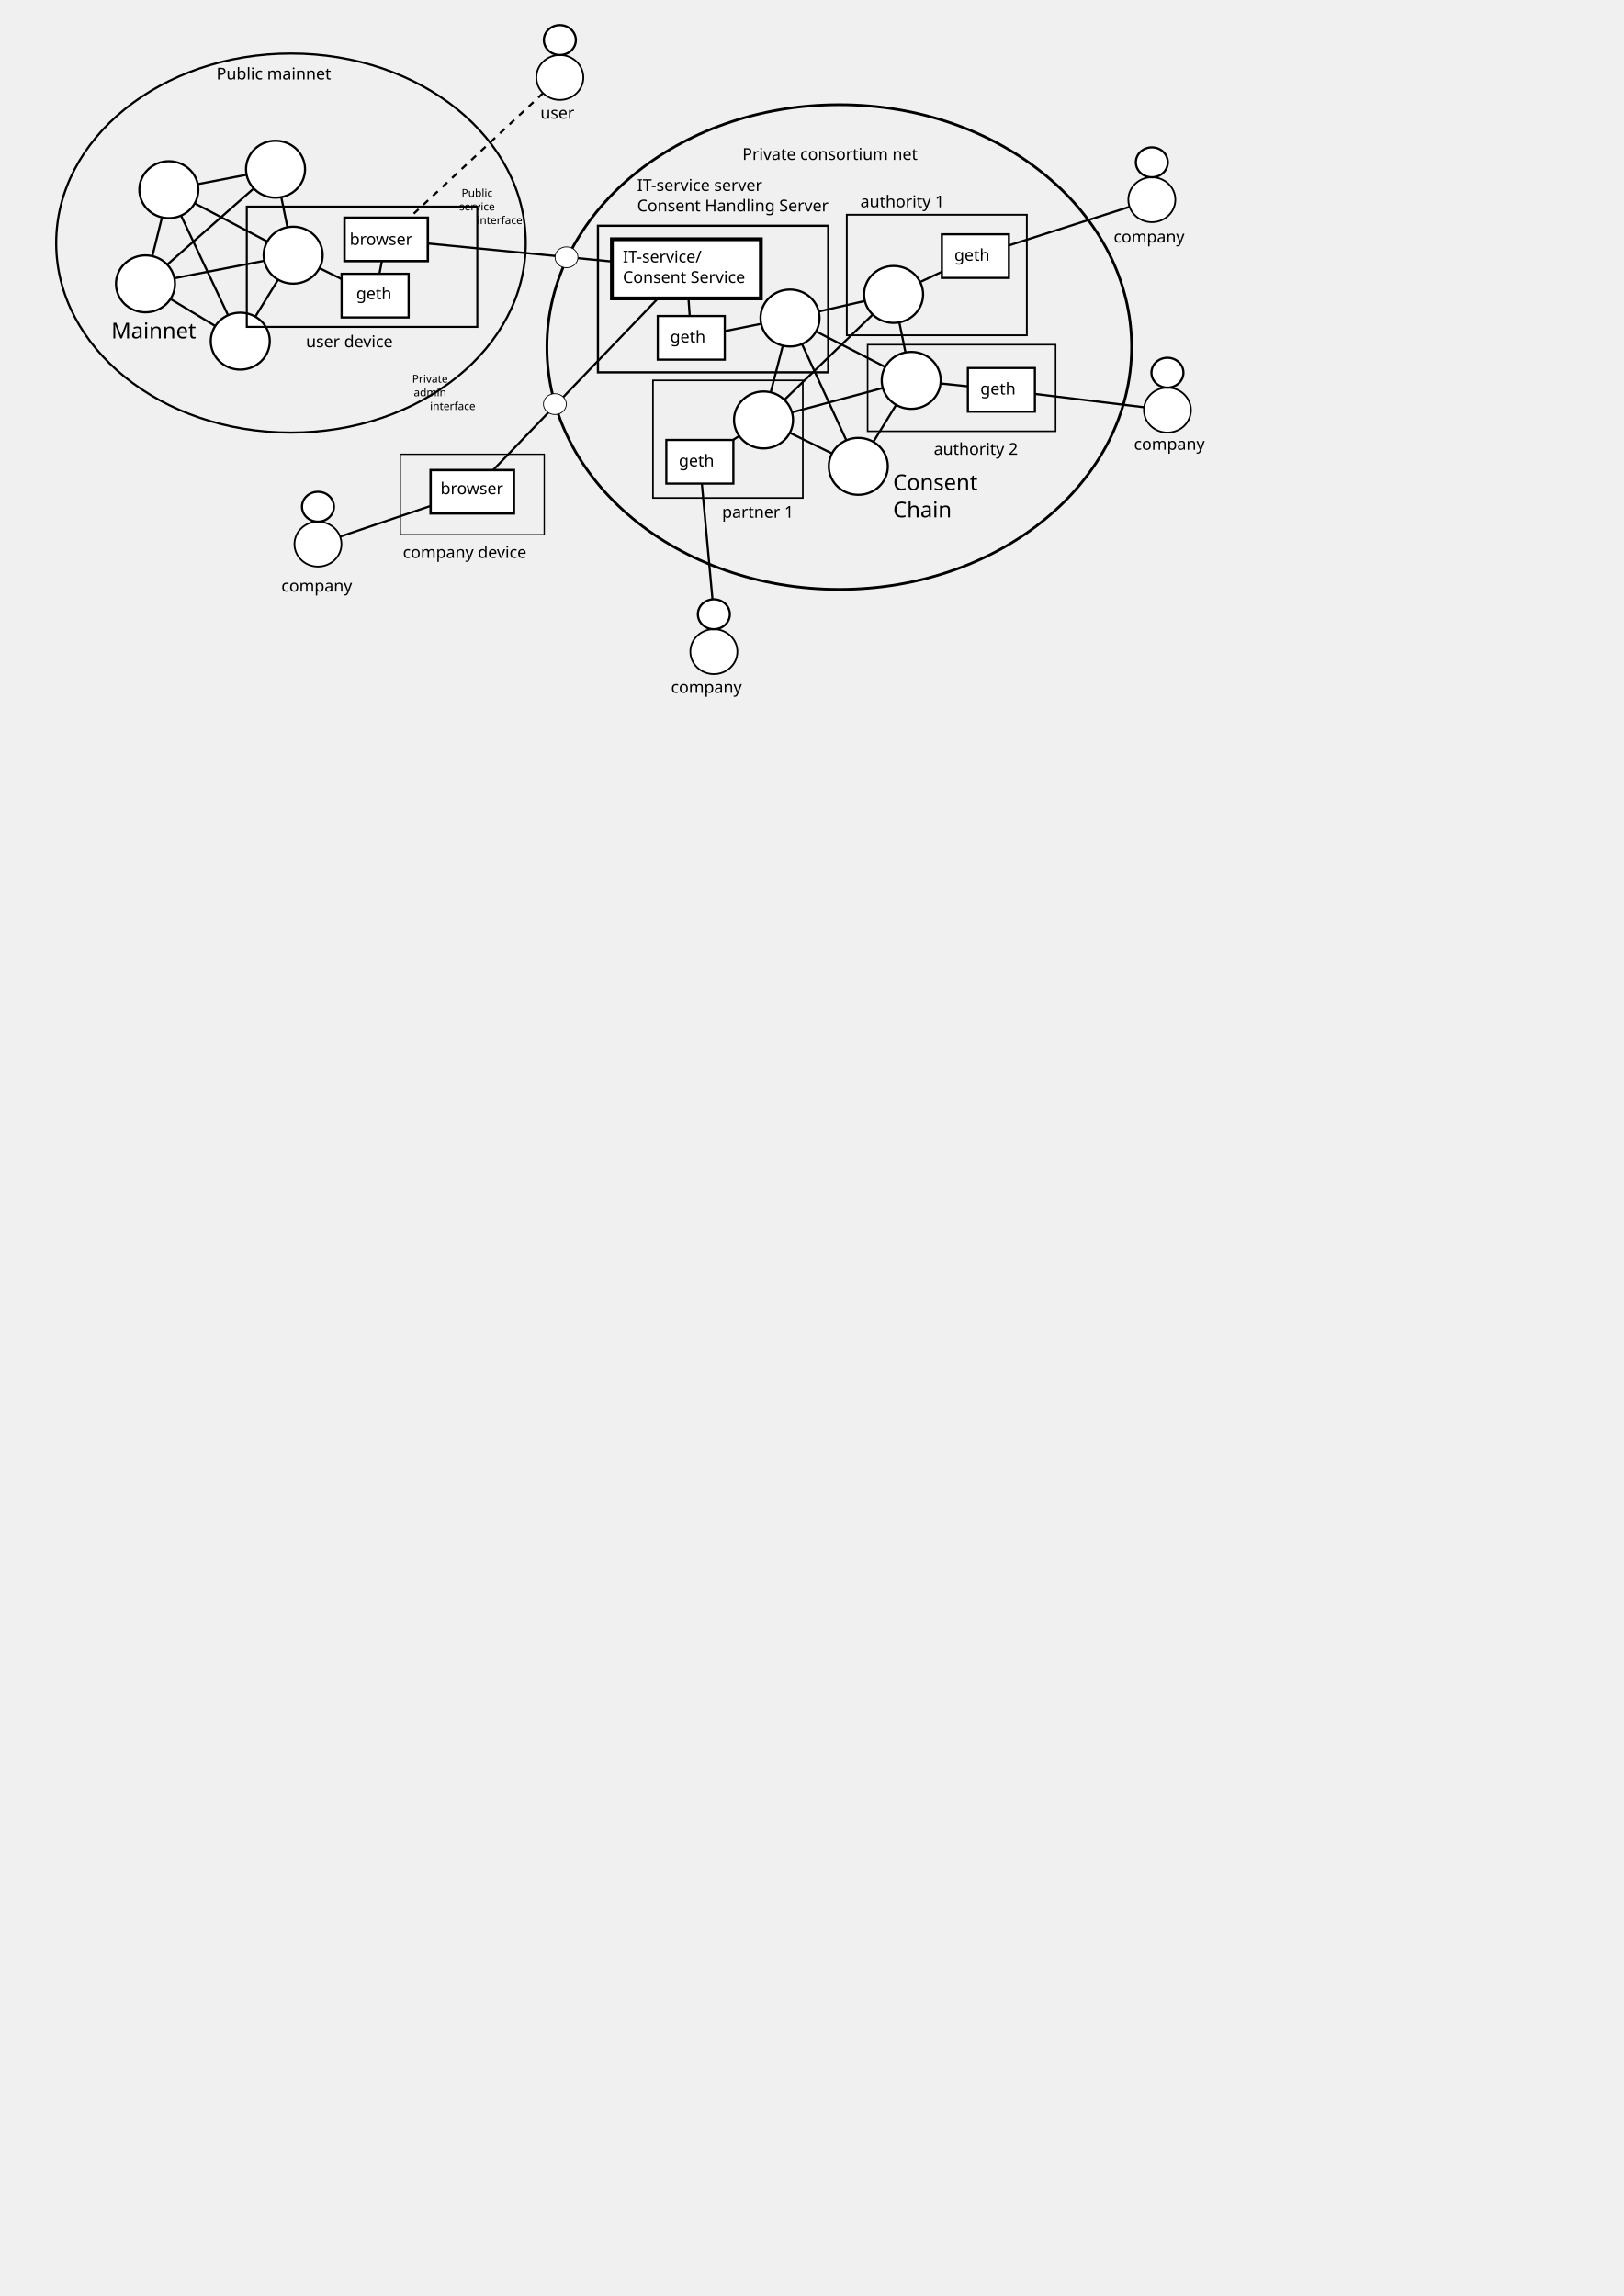
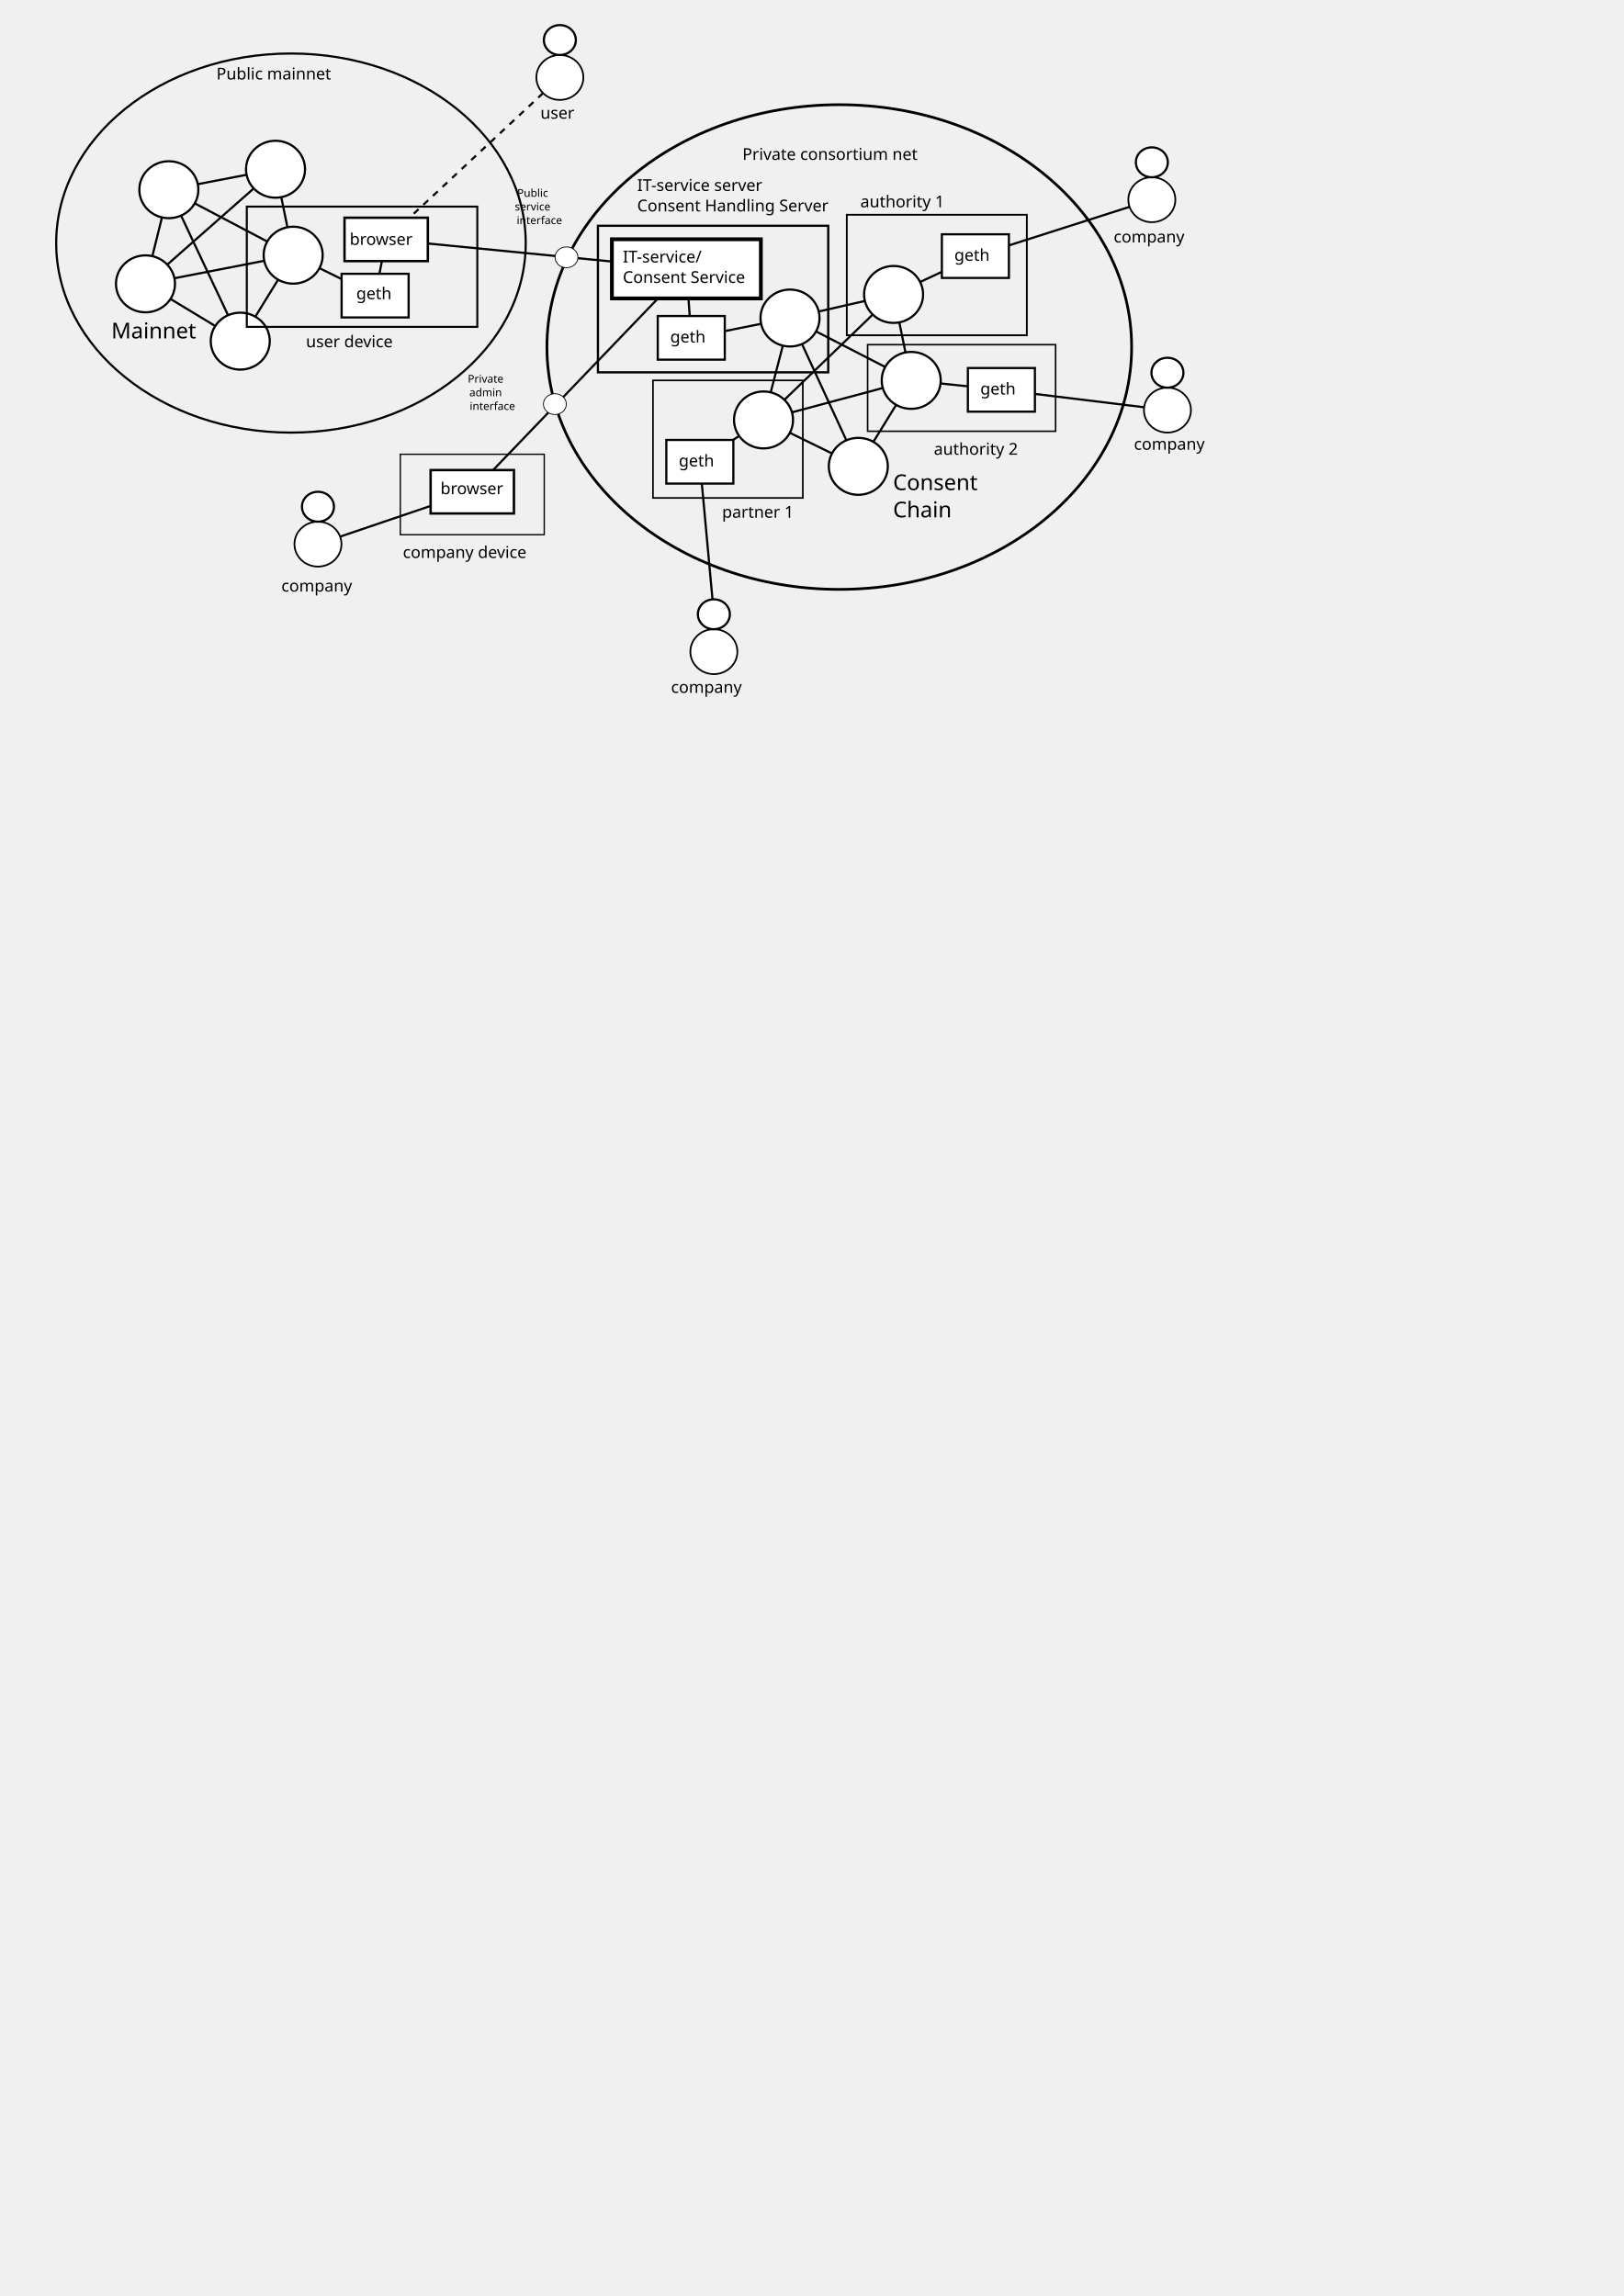
<svg xmlns="http://www.w3.org/2000/svg" width="210mm" height="297mm" viewBox="0 0 744.094 1052.362" id="svg2" version="1.1">
  <defs id="defs4">
    </defs>
  <g id="layer2" />
  <g id="layer1" style="display:inline">
    <ellipse style="opacity:0;fill:#000000;stroke:#000000;stroke-width:0.2;stroke-miterlimit:4;stroke-dasharray:none;stroke-dashoffset:0;stroke-opacity:1" id="path4162" cx="350" cy="390.934" rx="132.857" ry="98.571" />
    <ellipse style="opacity:0;fill:#000000;stroke:#000000;stroke-width:0.2;stroke-miterlimit:4;stroke-dasharray:none;stroke-dashoffset:0;stroke-opacity:1" id="path4164" cx="335.714" cy="463.791" rx="27.143" ry="91.429" />
    <ellipse style="opacity:1;fill:#ffffff;stroke:#000000;stroke-width:1;stroke-miterlimit:4;stroke-dasharray:none;stroke-dashoffset:0;stroke-opacity:1" id="path4166" cx="77.375" cy="86.949" rx="13.521" ry="13.046" />
    <ellipse style="opacity:1;fill:#ffffff;stroke:#000000;stroke-width:1;stroke-miterlimit:4;stroke-dasharray:none;stroke-dashoffset:0;stroke-opacity:1" id="path4166-3" cx="126.269" cy="77.565" rx="13.521" ry="13.046" />
    <ellipse style="opacity:1;fill:#ffffff;stroke:#000000;stroke-width:1;stroke-miterlimit:4;stroke-dasharray:none;stroke-dashoffset:0;stroke-opacity:1" id="path4166-6" cx="134.35" cy="116.961" rx="13.521" ry="13.046" />
    <ellipse style="opacity:1;fill:#ffffff;stroke:#000000;stroke-width:1;stroke-miterlimit:4;stroke-dasharray:none;stroke-dashoffset:0;stroke-opacity:1" id="path4166-7" cx="66.67" cy="130.093" rx="13.521" ry="13.046" />
    <ellipse style="opacity:1;fill:#ffffff;stroke:#000000;stroke-width:1;stroke-miterlimit:4;stroke-dasharray:none;stroke-dashoffset:0;stroke-opacity:1" id="path4166-5" cx="110.107" cy="156.357" rx="13.521" ry="13.046" />
    <path style="fill:none;fill-rule:evenodd;stroke:#000000;stroke-width:1px;stroke-linecap:butt;stroke-linejoin:miter;stroke-opacity:1" d="M 90.637,84.404 113.007,80.11" id="path4201" />
    <path style="fill:none;fill-rule:evenodd;stroke:#000000;stroke-width:1px;stroke-linecap:butt;stroke-linejoin:miter;stroke-opacity:1" d="m 127.447,128.179 -10.437,16.961" id="path4207" />
    <path style="fill:none;fill-rule:evenodd;stroke:#000000;stroke-width:1px;stroke-linecap:butt;stroke-linejoin:miter;stroke-opacity:1" d="m 78.127,137.021 20.522,12.409" id="path4209" />
    <path style="fill:none;fill-rule:evenodd;stroke:#000000;stroke-width:1px;stroke-linecap:butt;stroke-linejoin:miter;stroke-opacity:1" d="M 89.243,93.201 122.482,110.71" id="path4215" />
    <path style="fill:none;fill-rule:evenodd;stroke:#000000;stroke-width:1px;stroke-linecap:butt;stroke-linejoin:miter;stroke-opacity:1" d="m 121.094,119.533 -41.168,7.988" id="path4217" />
    <path style="fill:none;fill-rule:evenodd;stroke:#000000;stroke-width:1px;stroke-linecap:butt;stroke-linejoin:miter;stroke-opacity:1" d="M 74.227,99.637 69.818,117.405" id="path4222" />
    <path style="fill:none;fill-rule:evenodd;stroke:#000000;stroke-width:1px;stroke-linecap:butt;stroke-linejoin:miter;stroke-opacity:1" d="M 76.653,121.294 116.286,86.364" id="path4228" />
    <path style="fill:none;fill-rule:evenodd;stroke:#000000;stroke-width:1px;stroke-linecap:butt;stroke-linejoin:miter;stroke-opacity:1" d="m 128.894,90.363 2.831,13.8" id="path4230" />
    <path style="fill:none;fill-rule:evenodd;stroke:#000000;stroke-width:1px;stroke-linecap:butt;stroke-linejoin:miter;stroke-opacity:1" d="M 104.507,144.482 82.975,98.824" id="path4232" />
-     <text xml:space="preserve" style="font-style:normal;font-weight:normal;font-size:40px;line-height:125%;font-family:sans-serif;letter-spacing:0px;word-spacing:0px;fill:#000000;fill-opacity:1;stroke:none;stroke-width:1px;stroke-linecap:butt;stroke-linejoin:miter;stroke-opacity:1" x="51.013" y="155.094" id="text4234">
-       <tspan id="tspan4236" x="51.013" y="155.094" style="font-size:10px">Mainnet</tspan>
+     <text xml:space="preserve" style="font-style:normal;font-weight:normal;line-height:0%;font-family:sans-serif;letter-spacing:0px;word-spacing:0px;fill:#000000;fill-opacity:1;stroke:none;stroke-width:1px;stroke-linecap:butt;stroke-linejoin:miter;stroke-opacity:1" x="51.013" y="155.094" id="text4234">
+       <tspan id="tspan4236" x="51.013" y="155.094" style="font-size:10px;line-height:1.25">Mainnet</tspan>
    </text>
    <ellipse style="display:inline;opacity:1;fill:#ffffff;stroke:#000000;stroke-width:1;stroke-miterlimit:4;stroke-dasharray:none;stroke-dashoffset:0;stroke-opacity:1" id="path4166-35" cx="362.037" cy="145.764" rx="13.521" ry="13.046" />
    <ellipse style="display:inline;opacity:1;fill:#ffffff;stroke:#000000;stroke-width:1;stroke-miterlimit:4;stroke-dasharray:none;stroke-dashoffset:0;stroke-opacity:1" id="path4166-3-6" cx="409.503" cy="134.951" rx="13.521" ry="13.046" />
    <ellipse style="display:inline;opacity:1;fill:#ffffff;stroke:#000000;stroke-width:1;stroke-miterlimit:4;stroke-dasharray:none;stroke-dashoffset:0;stroke-opacity:1" id="path4166-6-2" cx="417.584" cy="174.347" rx="13.521" ry="13.046" />
    <ellipse style="display:inline;opacity:1;fill:#ffffff;stroke:#000000;stroke-width:1;stroke-miterlimit:4;stroke-dasharray:none;stroke-dashoffset:0;stroke-opacity:1" id="path4166-7-9" cx="349.904" cy="192.479" rx="13.521" ry="13.046" />
    <ellipse style="display:inline;opacity:1;fill:#ffffff;stroke:#000000;stroke-width:1;stroke-miterlimit:4;stroke-dasharray:none;stroke-dashoffset:0;stroke-opacity:1" id="path4166-5-1" cx="393.34" cy="213.743" rx="13.521" ry="13.046" />
    <path style="display:inline;fill:none;fill-rule:evenodd;stroke:#000000;stroke-width:1px;stroke-linecap:butt;stroke-linejoin:miter;stroke-opacity:1" d="m 375.197,142.766 21.146,-4.817" id="path4201-2" />
    <path style="display:inline;fill:none;fill-rule:evenodd;stroke:#000000;stroke-width:1px;stroke-linecap:butt;stroke-linejoin:miter;stroke-opacity:1" d="M 410.681,185.564 400.243,202.525" id="path4207-7" />
    <path style="display:inline;fill:none;fill-rule:evenodd;stroke:#000000;stroke-width:1px;stroke-linecap:butt;stroke-linejoin:miter;stroke-opacity:1" d="m 361.962,198.381 19.321,9.458" id="path4209-0" />
    <path style="display:inline;fill:none;fill-rule:evenodd;stroke:#000000;stroke-width:1px;stroke-linecap:butt;stroke-linejoin:miter;stroke-opacity:1" d="m 373.968,151.903 31.685,16.304" id="path4215-9" />
    <path style="display:inline;fill:none;fill-rule:evenodd;stroke:#000000;stroke-width:1px;stroke-linecap:butt;stroke-linejoin:miter;stroke-opacity:1" d="m 404.555,177.837 -41.623,11.151" id="path4217-3" />
    <path style="display:inline;fill:none;fill-rule:evenodd;stroke:#000000;stroke-width:1px;stroke-linecap:butt;stroke-linejoin:miter;stroke-opacity:1" d="m 358.75,158.419 -5.56,21.405" id="path4222-6" />
    <path style="display:inline;fill:none;fill-rule:evenodd;stroke:#000000;stroke-width:1px;stroke-linecap:butt;stroke-linejoin:miter;stroke-opacity:1" d="m 359.463,183.252 40.481,-39.074" id="path4228-0" />
    <path style="display:inline;fill:none;fill-rule:evenodd;stroke:#000000;stroke-width:1px;stroke-linecap:butt;stroke-linejoin:miter;stroke-opacity:1" d="m 412.128,147.748 2.831,13.8" id="path4230-6" />
-     <path style="display:inline;fill:none;fill-rule:evenodd;stroke:#000000;stroke-width:1px;stroke-linecap:butt;stroke-linejoin:miter;stroke-opacity:1" d="m 387.85,201.82 -20.323,-44.134" id="path4232-2" />
-     <text xml:space="preserve" style="font-style:normal;font-weight:normal;font-size:40px;line-height:125%;font-family:sans-serif;letter-spacing:0px;word-spacing:0px;display:inline;fill:#000000;fill-opacity:1;stroke:none;stroke-width:1px;stroke-linecap:butt;stroke-linejoin:miter;stroke-opacity:1" x="409.246" y="224.623" id="text4234-6">
-       <tspan x="409.246" y="224.623" style="font-size:10px" id="tspan4298">Consent</tspan>
-       <tspan x="409.246" y="237.123" style="font-size:10px" id="tspan4302">Chain</tspan>
+     <path style="display:inline;fill:none;fill-rule:evenodd;stroke:#000000;stroke-width:1px;stroke-linecap:butt;stroke-linejoin:miter;stroke-opacity:1" d="M 387.85,201.82 367.527,157.686" id="path4232-2" />
+     <text xml:space="preserve" style="font-style:normal;font-weight:normal;line-height:0%;font-family:sans-serif;letter-spacing:0px;word-spacing:0px;display:inline;fill:#000000;fill-opacity:1;stroke:none;stroke-width:1px;stroke-linecap:butt;stroke-linejoin:miter;stroke-opacity:1" x="409.246" y="224.623" id="text4234-6">
+       <tspan x="409.246" y="224.623" style="font-size:10px;line-height:1.25" id="tspan4298">Consent</tspan>
+       <tspan x="409.246" y="237.123" style="font-size:10px;line-height:1.25" id="tspan4302">Chain</tspan>
    </text>
    <ellipse style="display:inline;opacity:1;fill:#ffffff;stroke:#000000;stroke-width:0.793;stroke-miterlimit:4;stroke-dasharray:none;stroke-dashoffset:0;stroke-opacity:1" id="path4166-3-8" cx="256.566" cy="35.498" rx="10.768" ry="10.293" />
    <ellipse style="display:inline;opacity:1;fill:#ffffff;stroke:#000000;stroke-width:1;stroke-miterlimit:4;stroke-dasharray:none;stroke-dashoffset:0;stroke-opacity:1" id="path4166-3-7" cx="256.566" cy="18.355" rx="7.326" ry="6.851" />
    <rect style="opacity:1;fill:#ffffff;stroke:#000000;stroke-width:1;stroke-miterlimit:4;stroke-dasharray:none;stroke-dashoffset:0;stroke-opacity:1" id="rect4325" width="30.714" height="20" x="156.549" y="125.494" />
-     <text xml:space="preserve" style="font-style:normal;font-weight:normal;font-size:40px;line-height:125%;font-family:sans-serif;letter-spacing:0px;word-spacing:0px;fill:#000000;fill-opacity:1;stroke:none;stroke-width:1px;stroke-linecap:butt;stroke-linejoin:miter;stroke-opacity:1" x="163.273" y="137.132" id="text4335">
-       <tspan id="tspan4337" x="163.273" y="137.132" style="font-size:7.5px">geth</tspan>
+     <text xml:space="preserve" style="font-style:normal;font-weight:normal;line-height:0%;font-family:sans-serif;letter-spacing:0px;word-spacing:0px;fill:#000000;fill-opacity:1;stroke:none;stroke-width:1px;stroke-linecap:butt;stroke-linejoin:miter;stroke-opacity:1" x="163.273" y="137.132" id="text4335">
+       <tspan id="tspan4337" x="163.273" y="137.132" style="font-size:7.5px;line-height:1.25">geth</tspan>
    </text>
    <rect style="display:inline;opacity:1;fill:#ffffff;stroke:#000000;stroke-width:1.112;stroke-miterlimit:4;stroke-dasharray:none;stroke-dashoffset:0;stroke-opacity:1" id="rect4325-9" width="38.179" height="19.888" x="157.883" y="99.791" />
-     <text xml:space="preserve" style="font-style:normal;font-weight:normal;font-size:40px;line-height:125%;font-family:sans-serif;letter-spacing:0px;word-spacing:0px;display:inline;fill:#000000;fill-opacity:1;stroke:none;stroke-width:1px;stroke-linecap:butt;stroke-linejoin:miter;stroke-opacity:1" x="160.258" y="112.265" id="text4335-2">
-       <tspan id="tspan4337-0" x="160.258" y="112.265" style="font-size:7.5px">browser</tspan>
+     <text xml:space="preserve" style="font-style:normal;font-weight:normal;line-height:0%;font-family:sans-serif;letter-spacing:0px;word-spacing:0px;display:inline;fill:#000000;fill-opacity:1;stroke:none;stroke-width:1px;stroke-linecap:butt;stroke-linejoin:miter;stroke-opacity:1" x="160.258" y="112.265" id="text4335-2">
+       <tspan id="tspan4337-0" x="160.258" y="112.265" style="font-size:7.5px;line-height:1.25">browser</tspan>
    </text>
    <rect style="display:inline;opacity:1;fill:#ffffff;stroke:#000000;stroke-width:1;stroke-miterlimit:4;stroke-dasharray:none;stroke-dashoffset:0;stroke-opacity:1" id="rect4325-2" width="30.714" height="20" x="301.429" y="144.842" />
-     <text xml:space="preserve" style="font-style:normal;font-weight:normal;font-size:40px;line-height:125%;font-family:sans-serif;letter-spacing:0px;word-spacing:0px;display:inline;fill:#000000;fill-opacity:1;stroke:none;stroke-width:1px;stroke-linecap:butt;stroke-linejoin:miter;stroke-opacity:1" x="307.144" y="156.985" id="text4335-3">
-       <tspan id="tspan4337-7" x="307.144" y="156.985" style="font-size:7.5px">geth</tspan>
+     <text xml:space="preserve" style="font-style:normal;font-weight:normal;line-height:0%;font-family:sans-serif;letter-spacing:0px;word-spacing:0px;display:inline;fill:#000000;fill-opacity:1;stroke:none;stroke-width:1px;stroke-linecap:butt;stroke-linejoin:miter;stroke-opacity:1" x="307.144" y="156.985" id="text4335-3">
+       <tspan id="tspan4337-7" x="307.144" y="156.985" style="font-size:7.5px;line-height:1.25">geth</tspan>
    </text>
    <rect style="display:inline;opacity:1;fill:#ffffff;stroke:#000000;stroke-width:1.736;stroke-miterlimit:4;stroke-dasharray:none;stroke-dashoffset:0;stroke-opacity:1" id="rect4325-9-5" width="68.269" height="27.121" x="280.413" y="109.66" />
-     <text xml:space="preserve" style="font-style:normal;font-weight:normal;font-size:40px;line-height:125%;font-family:sans-serif;letter-spacing:0px;word-spacing:0px;display:inline;fill:#000000;fill-opacity:1;stroke:none;stroke-width:1px;stroke-linecap:butt;stroke-linejoin:miter;stroke-opacity:1" x="285.42" y="120.306" id="text4335-2-9">
-       <tspan id="tspan4337-0-2" x="285.42" y="120.306" style="font-size:7.5px">IT-service/</tspan>
-       <tspan x="285.42" y="129.681" style="font-size:7.5px" id="tspan4728">Consent Service</tspan>
+     <text xml:space="preserve" style="font-style:normal;font-weight:normal;line-height:0%;font-family:sans-serif;letter-spacing:0px;word-spacing:0px;display:inline;fill:#000000;fill-opacity:1;stroke:none;stroke-width:1px;stroke-linecap:butt;stroke-linejoin:miter;stroke-opacity:1" x="285.42" y="120.306" id="text4335-2-9">
+       <tspan id="tspan4337-0-2" x="285.42" y="120.306" style="font-size:7.5px;line-height:1.25">IT-service/</tspan>
+       <tspan x="285.42" y="129.681" style="font-size:7.5px;line-height:1.25" id="tspan4728">Consent Service</tspan>
    </text>
    <path style="fill:none;fill-rule:evenodd;stroke:#000000;stroke-width:1px;stroke-linecap:butt;stroke-linejoin:miter;stroke-opacity:1" d="m 156.549,127.916 -10.16,-5.014" id="path4402" />
    <rect style="opacity:1;fill:#ffffff;fill-opacity:0;stroke:#000000;stroke-width:0.928;stroke-miterlimit:4;stroke-dasharray:none;stroke-dashoffset:0;stroke-opacity:1" id="rect4404" width="105.633" height="55.125" x="113.101" y="94.702" />
    <path style="fill:none;fill-rule:evenodd;stroke:#000000;stroke-width:1px;stroke-linecap:butt;stroke-linejoin:miter;stroke-opacity:1" d="m 196.061,111.606 84.352,8.268" id="path4408" />
    <path style="fill:none;fill-rule:evenodd;stroke:#000000;stroke-width:1px;stroke-linecap:butt;stroke-linejoin:miter;stroke-opacity:1" d="m 315.507,136.781 0.571,8.061" id="path4410" />
    <path style="fill:none;fill-rule:evenodd;stroke:#000000;stroke-width:1px;stroke-linecap:butt;stroke-linejoin:miter;stroke-opacity:1" d="m 332.144,151.761 16.656,-3.341" id="path4414" />
    <path style="fill:none;fill-rule:evenodd;stroke:#000000;stroke-width:1px;stroke-linecap:butt;stroke-linejoin:miter;stroke-opacity:1" d="m 175.016,119.679 -1.144,5.815" id="path4418" />
    <rect style="display:inline;opacity:1;fill:#ffffff;fill-opacity:0;stroke:#000000;stroke-width:1.024;stroke-miterlimit:4;stroke-dasharray:none;stroke-dashoffset:0;stroke-opacity:1" id="rect4404-2" width="105.537" height="67.172" x="274.016" y="103.481" />
    <rect style="display:inline;opacity:1;fill:#ffffff;stroke:#000000;stroke-width:1;stroke-miterlimit:4;stroke-dasharray:none;stroke-dashoffset:0;stroke-opacity:1" id="rect4325-2-8" width="30.714" height="20" x="431.635" y="107.383" />
-     <text xml:space="preserve" style="font-style:normal;font-weight:normal;font-size:40px;line-height:125%;font-family:sans-serif;letter-spacing:0px;word-spacing:0px;display:inline;fill:#000000;fill-opacity:1;stroke:none;stroke-width:1px;stroke-linecap:butt;stroke-linejoin:miter;stroke-opacity:1" x="437.35" y="119.526" id="text4335-3-9">
-       <tspan id="tspan4337-7-7" x="437.35" y="119.526" style="font-size:7.5px">geth</tspan>
+     <text xml:space="preserve" style="font-style:normal;font-weight:normal;line-height:0%;font-family:sans-serif;letter-spacing:0px;word-spacing:0px;display:inline;fill:#000000;fill-opacity:1;stroke:none;stroke-width:1px;stroke-linecap:butt;stroke-linejoin:miter;stroke-opacity:1" x="437.35" y="119.526" id="text4335-3-9">
+       <tspan id="tspan4337-7-7" x="437.35" y="119.526" style="font-size:7.5px;line-height:1.25">geth</tspan>
    </text>
    <path style="fill:none;fill-rule:evenodd;stroke:#000000;stroke-width:1px;stroke-linecap:butt;stroke-linejoin:miter;stroke-opacity:1" d="m 431.635,124.58 -9.97,4.672" id="path4461" />
    <rect style="display:inline;opacity:1;fill:#ffffff;stroke:#000000;stroke-width:1;stroke-miterlimit:4;stroke-dasharray:none;stroke-dashoffset:0;stroke-opacity:1" id="rect4325-2-8-6" width="30.714" height="20" x="443.547" y="168.68" />
-     <text xml:space="preserve" style="font-style:normal;font-weight:normal;font-size:40px;line-height:125%;font-family:sans-serif;letter-spacing:0px;word-spacing:0px;display:inline;fill:#000000;fill-opacity:1;stroke:none;stroke-width:1px;stroke-linecap:butt;stroke-linejoin:miter;stroke-opacity:1" x="449.262" y="180.823" id="text4335-3-9-1">
-       <tspan id="tspan4337-7-7-2" x="449.262" y="180.823" style="font-size:7.5px">geth</tspan>
+     <text xml:space="preserve" style="font-style:normal;font-weight:normal;line-height:0%;font-family:sans-serif;letter-spacing:0px;word-spacing:0px;display:inline;fill:#000000;fill-opacity:1;stroke:none;stroke-width:1px;stroke-linecap:butt;stroke-linejoin:miter;stroke-opacity:1" x="449.262" y="180.823" id="text4335-3-9-1">
+       <tspan id="tspan4337-7-7-2" x="449.262" y="180.823" style="font-size:7.5px;line-height:1.25">geth</tspan>
    </text>
    <path style="fill:none;fill-rule:evenodd;stroke:#000000;stroke-width:1px;stroke-linecap:butt;stroke-linejoin:miter;stroke-opacity:1" d="m 443.547,177.07 -12.521,-1.313" id="path4487" />
    <rect style="display:inline;opacity:1;fill:#ffffff;fill-opacity:0;stroke:#000000;stroke-width:0.821;stroke-miterlimit:4;stroke-dasharray:none;stroke-dashoffset:0;stroke-opacity:1" id="rect4404-2-3" width="82.506" height="55.232" x="388.062" y="98.436" />
    <rect style="display:inline;opacity:1;fill:#ffffff;fill-opacity:0;stroke:#000000;stroke-width:0.711;stroke-miterlimit:4;stroke-dasharray:none;stroke-dashoffset:0;stroke-opacity:1" id="rect4404-2-1" width="86.152" height="39.685" x="397.603" y="157.98" />
    <ellipse style="opacity:1;fill:#ffffff;fill-opacity:0;stroke:#000000;stroke-width:0.986;stroke-miterlimit:4;stroke-dasharray:none;stroke-dashoffset:0;stroke-opacity:1" id="path4510" cx="133.34" cy="111.405" rx="107.588" ry="86.88" />
    <ellipse style="display:inline;opacity:1;fill:#ffffff;fill-opacity:0;stroke:#000000;stroke-width:1.244;stroke-miterlimit:4;stroke-dasharray:none;stroke-dashoffset:0;stroke-opacity:1" id="path4510-9" cx="384.616" cy="159.066" rx="133.975" ry="111.077" />
-     <text xml:space="preserve" style="font-style:normal;font-weight:normal;font-size:40px;line-height:125%;font-family:sans-serif;letter-spacing:0px;word-spacing:0px;display:inline;fill:#000000;fill-opacity:1;stroke:none;stroke-width:1px;stroke-linecap:butt;stroke-linejoin:miter;stroke-opacity:1" x="247.649" y="54.38" id="text4335-4">
-       <tspan id="tspan4337-78" x="247.649" y="54.38" style="font-size:7.5px">user</tspan>
+     <text xml:space="preserve" style="font-style:normal;font-weight:normal;line-height:0%;font-family:sans-serif;letter-spacing:0px;word-spacing:0px;display:inline;fill:#000000;fill-opacity:1;stroke:none;stroke-width:1px;stroke-linecap:butt;stroke-linejoin:miter;stroke-opacity:1" x="247.649" y="54.38" id="text4335-4">
+       <tspan id="tspan4337-78" x="247.649" y="54.38" style="font-size:7.5px;line-height:1.25">user</tspan>
    </text>
    <path style="fill:none;fill-rule:evenodd;stroke:#000000;stroke-width:1;stroke-linecap:butt;stroke-linejoin:miter;stroke-miterlimit:4;stroke-dasharray:3, 3;stroke-dashoffset:0;stroke-opacity:1" d="m 248.859,42.686 -61.226,57.105" id="path4545" />
-     <text xml:space="preserve" style="font-style:normal;font-weight:normal;font-size:40px;line-height:125%;font-family:sans-serif;letter-spacing:0px;word-spacing:0px;display:inline;fill:#000000;fill-opacity:1;stroke:none;stroke-width:1px;stroke-linecap:butt;stroke-linejoin:miter;stroke-opacity:1" x="140.212" y="159.153" id="text4335-2-4">
-       <tspan id="tspan4337-0-5" x="140.212" y="159.153" style="font-size:7.5px">user device</tspan>
+     <text xml:space="preserve" style="font-style:normal;font-weight:normal;line-height:0%;font-family:sans-serif;letter-spacing:0px;word-spacing:0px;display:inline;fill:#000000;fill-opacity:1;stroke:none;stroke-width:1px;stroke-linecap:butt;stroke-linejoin:miter;stroke-opacity:1" x="140.212" y="159.153" id="text4335-2-4">
+       <tspan id="tspan4337-0-5" x="140.212" y="159.153" style="font-size:7.5px;line-height:1.25">user device</tspan>
    </text>
-     <text xml:space="preserve" style="font-style:normal;font-weight:normal;font-size:40px;line-height:125%;font-family:sans-serif;letter-spacing:0px;word-spacing:0px;display:inline;fill:#000000;fill-opacity:1;stroke:none;stroke-width:1px;stroke-linecap:butt;stroke-linejoin:miter;stroke-opacity:1" x="291.988" y="87.513" id="text4335-2-4-0">
-       <tspan x="291.988" y="87.513" style="font-size:7.5px" id="tspan4680">IT-service server</tspan>
-       <tspan x="291.988" y="96.888" style="font-size:7.5px" id="tspan4684">Consent Handling Server</tspan>
+     <text xml:space="preserve" style="font-style:normal;font-weight:normal;line-height:0%;font-family:sans-serif;letter-spacing:0px;word-spacing:0px;display:inline;fill:#000000;fill-opacity:1;stroke:none;stroke-width:1px;stroke-linecap:butt;stroke-linejoin:miter;stroke-opacity:1" x="291.988" y="87.513" id="text4335-2-4-0">
+       <tspan x="291.988" y="87.513" style="font-size:7.5px;line-height:1.25" id="tspan4680">IT-service server</tspan>
+       <tspan x="291.988" y="96.888" style="font-size:7.5px;line-height:1.25" id="tspan4684">Consent Handling Server</tspan>
    </text>
-     <text xml:space="preserve" style="font-style:normal;font-weight:normal;font-size:40px;line-height:125%;font-family:sans-serif;letter-spacing:0px;word-spacing:0px;display:inline;fill:#000000;fill-opacity:1;stroke:none;stroke-width:1px;stroke-linecap:butt;stroke-linejoin:miter;stroke-opacity:1" x="394.259" y="95.008" id="text4335-2-4-6">
-       <tspan id="tspan4337-0-5-1" x="394.259" y="95.008" style="font-size:7.5px">authority 1</tspan>
+     <text xml:space="preserve" style="font-style:normal;font-weight:normal;line-height:0%;font-family:sans-serif;letter-spacing:0px;word-spacing:0px;display:inline;fill:#000000;fill-opacity:1;stroke:none;stroke-width:1px;stroke-linecap:butt;stroke-linejoin:miter;stroke-opacity:1" x="394.259" y="95.008" id="text4335-2-4-6">
+       <tspan id="tspan4337-0-5-1" x="394.259" y="95.008" style="font-size:7.5px;line-height:1.25">authority 1</tspan>
    </text>
-     <text xml:space="preserve" style="font-style:normal;font-weight:normal;font-size:40px;line-height:125%;font-family:sans-serif;letter-spacing:0px;word-spacing:0px;display:inline;fill:#000000;fill-opacity:1;stroke:none;stroke-width:1px;stroke-linecap:butt;stroke-linejoin:miter;stroke-opacity:1" x="427.947" y="208.429" id="text4335-2-4-6-0">
-       <tspan id="tspan4337-0-5-1-6" x="427.947" y="208.429" style="font-size:7.5px">authority 2</tspan>
+     <text xml:space="preserve" style="font-style:normal;font-weight:normal;line-height:0%;font-family:sans-serif;letter-spacing:0px;word-spacing:0px;display:inline;fill:#000000;fill-opacity:1;stroke:none;stroke-width:1px;stroke-linecap:butt;stroke-linejoin:miter;stroke-opacity:1" x="427.947" y="208.429" id="text4335-2-4-6-0">
+       <tspan id="tspan4337-0-5-1-6" x="427.947" y="208.429" style="font-size:7.5px;line-height:1.25">authority 2</tspan>
    </text>
-     <text xml:space="preserve" style="font-style:normal;font-weight:normal;font-size:40px;line-height:125%;font-family:sans-serif;letter-spacing:0px;word-spacing:0px;display:inline;fill:#000000;fill-opacity:1;stroke:none;stroke-width:1px;stroke-linecap:butt;stroke-linejoin:miter;stroke-opacity:1" x="340.216" y="73.29" id="text4335-2-4-3">
-       <tspan id="tspan4337-0-5-2" x="340.216" y="73.29" style="font-size:7.5px">Private consortium net</tspan>
+     <text xml:space="preserve" style="font-style:normal;font-weight:normal;line-height:0%;font-family:sans-serif;letter-spacing:0px;word-spacing:0px;display:inline;fill:#000000;fill-opacity:1;stroke:none;stroke-width:1px;stroke-linecap:butt;stroke-linejoin:miter;stroke-opacity:1" x="340.216" y="73.29" id="text4335-2-4-3">
+       <tspan id="tspan4337-0-5-2" x="340.216" y="73.29" style="font-size:7.5px;line-height:1.25">Private consortium net</tspan>
    </text>
-     <text xml:space="preserve" style="font-style:normal;font-weight:normal;font-size:40px;line-height:125%;font-family:sans-serif;letter-spacing:0px;word-spacing:0px;display:inline;fill:#000000;fill-opacity:1;stroke:none;stroke-width:1px;stroke-linecap:butt;stroke-linejoin:miter;stroke-opacity:1" x="255.007" y="90.21" id="text4335-2-4-3-0">
-       <tspan id="tspan4337-0-5-2-6" x="255.007" y="90.21" style="font-size:5px;text-align:center;text-anchor:middle">Public</tspan>
-       <tspan x="255.007" y="96.46" style="font-size:5px;text-align:center;text-anchor:middle" id="tspan4970">service</tspan>
-       <tspan x="255.007" y="102.71" style="font-size:5px;text-align:center;text-anchor:middle" id="tspan4678">interface</tspan>
+     <text xml:space="preserve" style="font-style:normal;font-weight:normal;line-height:0%;font-family:sans-serif;letter-spacing:0px;word-spacing:0px;display:inline;fill:#000000;fill-opacity:1;stroke:none;stroke-width:1px;stroke-linecap:butt;stroke-linejoin:miter;stroke-opacity:1" x="255.007" y="90.21" id="text4335-2-4-3-0">
+       <tspan id="tspan4337-0-5-2-6" x="255.007" y="90.21" style="font-size:5px;line-height:1.25;text-align:center;text-anchor:middle">Public</tspan>
+       <tspan x="255.007" y="96.46" style="font-size:5px;line-height:1.25;text-align:center;text-anchor:middle" id="tspan4970">service</tspan>
+       <tspan x="255.007" y="102.71" style="font-size:5px;line-height:1.25;text-align:center;text-anchor:middle" id="tspan4678">interface</tspan>
    </text>
    <ellipse style="display:inline;opacity:1;fill:#ffffff;stroke:#000000;stroke-width:0.377;stroke-miterlimit:4;stroke-dasharray:none;stroke-dashoffset:0;stroke-opacity:1" id="path4166-3-1" cx="259.609" cy="117.935" rx="5.247" ry="4.771" />
-     <text xml:space="preserve" style="font-style:normal;font-weight:normal;font-size:40px;line-height:125%;font-family:sans-serif;letter-spacing:0px;word-spacing:0px;display:inline;fill:#000000;fill-opacity:1;stroke:none;stroke-width:1px;stroke-linecap:butt;stroke-linejoin:miter;stroke-opacity:1" x="99.171" y="36.419" id="text4335-2-4-3-0-5">
-       <tspan id="tspan4337-0-5-2-6-5" x="99.171" y="36.419" style="font-size:7.5px">Public mainnet</tspan>
+     <text xml:space="preserve" style="font-style:normal;font-weight:normal;line-height:0%;font-family:sans-serif;letter-spacing:0px;word-spacing:0px;display:inline;fill:#000000;fill-opacity:1;stroke:none;stroke-width:1px;stroke-linecap:butt;stroke-linejoin:miter;stroke-opacity:1" x="99.171" y="36.419" id="text4335-2-4-3-0-5">
+       <tspan id="tspan4337-0-5-2-6-5" x="99.171" y="36.419" style="font-size:7.5px;line-height:1.25">Public mainnet</tspan>
    </text>
    <rect style="display:inline;opacity:1;fill:#ffffff;fill-opacity:0;stroke:#000000;stroke-width:0.74;stroke-miterlimit:4;stroke-dasharray:none;stroke-dashoffset:0;stroke-opacity:1" id="rect4404-2-5" width="68.678" height="53.885" x="299.232" y="174.348" />
    <rect style="display:inline;opacity:1;fill:#ffffff;stroke:#000000;stroke-width:1;stroke-miterlimit:4;stroke-dasharray:none;stroke-dashoffset:0;stroke-opacity:1" id="rect4325-2-6" width="30.714" height="20" x="305.357" y="201.648" />
-     <text xml:space="preserve" style="font-style:normal;font-weight:normal;font-size:40px;line-height:125%;font-family:sans-serif;letter-spacing:0px;word-spacing:0px;display:inline;fill:#000000;fill-opacity:1;stroke:none;stroke-width:1px;stroke-linecap:butt;stroke-linejoin:miter;stroke-opacity:1" x="311.071" y="213.791" id="text4335-3-93">
-       <tspan id="tspan4337-7-74" x="311.071" y="213.791" style="font-size:7.5px">geth</tspan>
+     <text xml:space="preserve" style="font-style:normal;font-weight:normal;line-height:0%;font-family:sans-serif;letter-spacing:0px;word-spacing:0px;display:inline;fill:#000000;fill-opacity:1;stroke:none;stroke-width:1px;stroke-linecap:butt;stroke-linejoin:miter;stroke-opacity:1" x="311.071" y="213.791" id="text4335-3-93">
+       <tspan id="tspan4337-7-74" x="311.071" y="213.791" style="font-size:7.5px;line-height:1.25">geth</tspan>
    </text>
    <path style="fill:none;fill-rule:evenodd;stroke:#000000;stroke-width:1px;stroke-linecap:butt;stroke-linejoin:miter;stroke-opacity:1" d="m 335.941,201.648 2.785,-1.829" id="path4777" />
    <ellipse style="display:inline;opacity:1;fill:#ffffff;stroke:#000000;stroke-width:0.793;stroke-miterlimit:4;stroke-dasharray:none;stroke-dashoffset:0;stroke-opacity:1" id="path4166-3-8-5" cx="527.857" cy="91.543" rx="10.768" ry="10.293" />
    <ellipse style="display:inline;opacity:1;fill:#ffffff;stroke:#000000;stroke-width:1;stroke-miterlimit:4;stroke-dasharray:none;stroke-dashoffset:0;stroke-opacity:1" id="path4166-3-7-2" cx="527.857" cy="74.4" rx="7.326" ry="6.851" />
-     <text xml:space="preserve" style="font-style:normal;font-weight:normal;font-size:40px;line-height:125%;font-family:sans-serif;letter-spacing:0px;word-spacing:0px;display:inline;fill:#000000;fill-opacity:1;stroke:none;stroke-width:1px;stroke-linecap:butt;stroke-linejoin:miter;stroke-opacity:1" x="510.369" y="111.14" id="text4335-4-5">
-       <tspan id="tspan4337-78-4" x="510.369" y="111.14" style="font-size:7.5px">company</tspan>
+     <text xml:space="preserve" style="font-style:normal;font-weight:normal;line-height:0%;font-family:sans-serif;letter-spacing:0px;word-spacing:0px;display:inline;fill:#000000;fill-opacity:1;stroke:none;stroke-width:1px;stroke-linecap:butt;stroke-linejoin:miter;stroke-opacity:1" x="510.369" y="111.14" id="text4335-4-5">
+       <tspan id="tspan4337-78-4" x="510.369" y="111.14" style="font-size:7.5px;line-height:1.25">company</tspan>
    </text>
    <ellipse style="display:inline;opacity:1;fill:#ffffff;stroke:#000000;stroke-width:0.793;stroke-miterlimit:4;stroke-dasharray:none;stroke-dashoffset:0;stroke-opacity:1" id="path4166-3-8-7" cx="535" cy="187.972" rx="10.768" ry="10.293" />
    <ellipse style="display:inline;opacity:1;fill:#ffffff;stroke:#000000;stroke-width:1;stroke-miterlimit:4;stroke-dasharray:none;stroke-dashoffset:0;stroke-opacity:1" id="path4166-3-7-4" cx="535" cy="170.829" rx="7.326" ry="6.851" />
-     <text xml:space="preserve" style="font-style:normal;font-weight:normal;font-size:40px;line-height:125%;font-family:sans-serif;letter-spacing:0px;word-spacing:0px;display:inline;fill:#000000;fill-opacity:1;stroke:none;stroke-width:1px;stroke-linecap:butt;stroke-linejoin:miter;stroke-opacity:1" x="519.654" y="206.14" id="text4335-4-4">
-       <tspan id="tspan4337-78-3" x="519.654" y="206.14" style="font-size:7.5px">company</tspan>
+     <text xml:space="preserve" style="font-style:normal;font-weight:normal;line-height:0%;font-family:sans-serif;letter-spacing:0px;word-spacing:0px;display:inline;fill:#000000;fill-opacity:1;stroke:none;stroke-width:1px;stroke-linecap:butt;stroke-linejoin:miter;stroke-opacity:1" x="519.654" y="206.14" id="text4335-4-4">
+       <tspan id="tspan4337-78-3" x="519.654" y="206.14" style="font-size:7.5px;line-height:1.25">company</tspan>
    </text>
    <ellipse style="display:inline;opacity:1;fill:#ffffff;stroke:#000000;stroke-width:0.793;stroke-miterlimit:4;stroke-dasharray:none;stroke-dashoffset:0;stroke-opacity:1" id="path4166-3-8-0" cx="145.714" cy="249.4" rx="10.768" ry="10.293" />
    <ellipse style="display:inline;opacity:1;fill:#ffffff;stroke:#000000;stroke-width:1;stroke-miterlimit:4;stroke-dasharray:none;stroke-dashoffset:0;stroke-opacity:1" id="path4166-3-7-7" cx="145.714" cy="232.258" rx="7.326" ry="6.851" />
-     <text xml:space="preserve" style="font-style:normal;font-weight:normal;font-size:40px;line-height:125%;font-family:sans-serif;letter-spacing:0px;word-spacing:0px;display:inline;fill:#000000;fill-opacity:1;stroke:none;stroke-width:1px;stroke-linecap:butt;stroke-linejoin:miter;stroke-opacity:1" x="128.94" y="271.14" id="text4335-4-8">
-       <tspan id="tspan4337-78-6" x="128.94" y="271.14" style="font-size:7.5px">company</tspan>
+     <text xml:space="preserve" style="font-style:normal;font-weight:normal;line-height:0%;font-family:sans-serif;letter-spacing:0px;word-spacing:0px;display:inline;fill:#000000;fill-opacity:1;stroke:none;stroke-width:1px;stroke-linecap:butt;stroke-linejoin:miter;stroke-opacity:1" x="128.94" y="271.14" id="text4335-4-8">
+       <tspan id="tspan4337-78-6" x="128.94" y="271.14" style="font-size:7.5px;line-height:1.25">company</tspan>
    </text>
    <ellipse style="display:inline;opacity:1;fill:#ffffff;stroke:#000000;stroke-width:0.793;stroke-miterlimit:4;stroke-dasharray:none;stroke-dashoffset:0;stroke-opacity:1" id="path4166-3-8-8" cx="327.143" cy="298.686" rx="10.768" ry="10.293" />
    <ellipse style="display:inline;opacity:1;fill:#ffffff;stroke:#000000;stroke-width:1;stroke-miterlimit:4;stroke-dasharray:none;stroke-dashoffset:0;stroke-opacity:1" id="path4166-3-7-8" cx="327.143" cy="281.543" rx="7.326" ry="6.851" />
-     <text xml:space="preserve" style="font-style:normal;font-weight:normal;font-size:40px;line-height:125%;font-family:sans-serif;letter-spacing:0px;word-spacing:0px;display:inline;fill:#000000;fill-opacity:1;stroke:none;stroke-width:1px;stroke-linecap:butt;stroke-linejoin:miter;stroke-opacity:1" x="307.512" y="317.569" id="text4335-4-43">
-       <tspan id="tspan4337-78-1" x="307.512" y="317.569" style="font-size:7.5px">company</tspan>
+     <text xml:space="preserve" style="font-style:normal;font-weight:normal;line-height:0%;font-family:sans-serif;letter-spacing:0px;word-spacing:0px;display:inline;fill:#000000;fill-opacity:1;stroke:none;stroke-width:1px;stroke-linecap:butt;stroke-linejoin:miter;stroke-opacity:1" x="307.512" y="317.569" id="text4335-4-43">
+       <tspan id="tspan4337-78-1" x="307.512" y="317.569" style="font-size:7.5px;line-height:1.25">company</tspan>
    </text>
    <path style="fill:none;fill-rule:evenodd;stroke:#000000;stroke-width:1px;stroke-linecap:butt;stroke-linejoin:miter;stroke-opacity:1" d="m 524.319,186.668 -50.057,-6.112" id="path4841" />
    <path style="fill:none;fill-rule:evenodd;stroke:#000000;stroke-width:1px;stroke-linecap:butt;stroke-linejoin:miter;stroke-opacity:1" d="m 326.515,274.718 -4.881,-53.07" id="path4849" />
    <path style="fill:none;fill-rule:evenodd;stroke:#000000;stroke-width:1px;stroke-linecap:butt;stroke-linejoin:miter;stroke-opacity:1" d="M 517.645,94.807 462.35,112.476" id="path4851" />
    <rect style="display:inline;opacity:1;fill:#ffffff;stroke:#000000;stroke-width:1.112;stroke-miterlimit:4;stroke-dasharray:none;stroke-dashoffset:0;stroke-opacity:1" id="rect4325-9-4" width="38.179" height="19.888" x="197.339" y="215.455" />
-     <text xml:space="preserve" style="font-style:normal;font-weight:normal;font-size:40px;line-height:125%;font-family:sans-serif;letter-spacing:0px;word-spacing:0px;display:inline;fill:#000000;fill-opacity:1;stroke:none;stroke-width:1px;stroke-linecap:butt;stroke-linejoin:miter;stroke-opacity:1" x="201.858" y="226.5" id="text4335-2-92">
-       <tspan id="tspan4337-0-0" x="201.858" y="226.5" style="font-size:7.5px">browser</tspan>
+     <text xml:space="preserve" style="font-style:normal;font-weight:normal;line-height:0%;font-family:sans-serif;letter-spacing:0px;word-spacing:0px;display:inline;fill:#000000;fill-opacity:1;stroke:none;stroke-width:1px;stroke-linecap:butt;stroke-linejoin:miter;stroke-opacity:1" x="201.858" y="226.5" id="text4335-2-92">
+       <tspan id="tspan4337-0-0" x="201.858" y="226.5" style="font-size:7.5px;line-height:1.25">browser</tspan>
    </text>
    <path style="fill:none;fill-rule:evenodd;stroke:#000000;stroke-width:1px;stroke-linecap:butt;stroke-linejoin:miter;stroke-opacity:1" d="M 225.978,215.455 301.525,136.781" id="path4877" />
    <ellipse style="display:inline;opacity:1;fill:#ffffff;stroke:#000000;stroke-width:0.377;stroke-miterlimit:4;stroke-dasharray:none;stroke-dashoffset:0;stroke-opacity:1" id="path4166-3-1-8" cx="254.286" cy="185.219" rx="5.247" ry="4.771" />
-     <text xml:space="preserve" style="font-style:normal;font-weight:normal;font-size:40px;line-height:125%;font-family:sans-serif;letter-spacing:0px;word-spacing:0px;display:inline;fill:#000000;fill-opacity:1;stroke:none;stroke-width:1px;stroke-linecap:butt;stroke-linejoin:miter;stroke-opacity:1" x="233.469" y="175.387" id="text4335-2-4-3-0-9">
-       <tspan id="tspan4337-0-5-2-6-2" x="233.469" y="175.387" style="font-size:5px;text-align:center;text-anchor:middle">Private</tspan>
-       <tspan x="233.469" y="181.637" style="font-size:5px;text-align:center;text-anchor:middle" id="tspan4678-6">admin</tspan>
-       <tspan x="233.469" y="187.887" style="font-size:5px;text-align:center;text-anchor:middle" id="tspan4968">interface</tspan>
+     <text xml:space="preserve" style="font-style:normal;font-weight:normal;line-height:0%;font-family:sans-serif;letter-spacing:0px;word-spacing:0px;display:inline;fill:#000000;fill-opacity:1;stroke:none;stroke-width:1px;stroke-linecap:butt;stroke-linejoin:miter;stroke-opacity:1" x="233.469" y="175.387" id="text4335-2-4-3-0-9">
+       <tspan id="tspan4337-0-5-2-6-2" x="233.469" y="175.387" style="font-size:5px;line-height:1.25;text-align:center;text-anchor:middle">Private</tspan>
+       <tspan x="233.469" y="181.637" style="font-size:5px;line-height:1.25;text-align:center;text-anchor:middle" id="tspan4678-6">admin</tspan>
+       <tspan x="233.469" y="187.887" style="font-size:5px;line-height:1.25;text-align:center;text-anchor:middle" id="tspan4968">interface</tspan>
    </text>
    <rect style="display:inline;opacity:1;fill:#ffffff;fill-opacity:0;stroke:#000000;stroke-width:0.6;stroke-miterlimit:4;stroke-dasharray:none;stroke-dashoffset:0;stroke-opacity:1" id="rect4404-6" width="65.961" height="36.882" x="183.448" y="208.207" />
    <path style="fill:none;fill-rule:evenodd;stroke:#000000;stroke-width:1px;stroke-linecap:butt;stroke-linejoin:miter;stroke-opacity:1" d="m 155.861,245.956 41.478,-14.078" id="path4930" />
-     <text xml:space="preserve" style="font-style:normal;font-weight:normal;font-size:40px;line-height:125%;font-family:sans-serif;letter-spacing:0px;word-spacing:0px;display:inline;fill:#000000;fill-opacity:1;stroke:none;stroke-width:1px;stroke-linecap:butt;stroke-linejoin:miter;stroke-opacity:1" x="330.897" y="237.288" id="text4335-2-4-6-0-4">
-       <tspan id="tspan4337-0-5-1-6-9" x="330.897" y="237.288" style="font-size:7.5px">partner 1</tspan>
+     <text xml:space="preserve" style="font-style:normal;font-weight:normal;line-height:0%;font-family:sans-serif;letter-spacing:0px;word-spacing:0px;display:inline;fill:#000000;fill-opacity:1;stroke:none;stroke-width:1px;stroke-linecap:butt;stroke-linejoin:miter;stroke-opacity:1" x="330.897" y="237.288" id="text4335-2-4-6-0-4">
+       <tspan id="tspan4337-0-5-1-6-9" x="330.897" y="237.288" style="font-size:7.5px;line-height:1.25">partner 1</tspan>
    </text>
-     <text xml:space="preserve" style="font-style:normal;font-weight:normal;font-size:40px;line-height:125%;font-family:sans-serif;letter-spacing:0px;word-spacing:0px;display:inline;fill:#000000;fill-opacity:1;stroke:none;stroke-width:1px;stroke-linecap:butt;stroke-linejoin:miter;stroke-opacity:1" x="184.638" y="255.745" id="text4335-2-4-6-0-4-5">
-       <tspan id="tspan4337-0-5-1-6-9-0" x="184.638" y="255.745" style="font-size:7.5px">company device</tspan>
+     <text xml:space="preserve" style="font-style:normal;font-weight:normal;line-height:0%;font-family:sans-serif;letter-spacing:0px;word-spacing:0px;display:inline;fill:#000000;fill-opacity:1;stroke:none;stroke-width:1px;stroke-linecap:butt;stroke-linejoin:miter;stroke-opacity:1" x="184.638" y="255.745" id="text4335-2-4-6-0-4-5">
+       <tspan id="tspan4337-0-5-1-6-9-0" x="184.638" y="255.745" style="font-size:7.5px;line-height:1.25">company device</tspan>
    </text>
  </g>
</svg>
